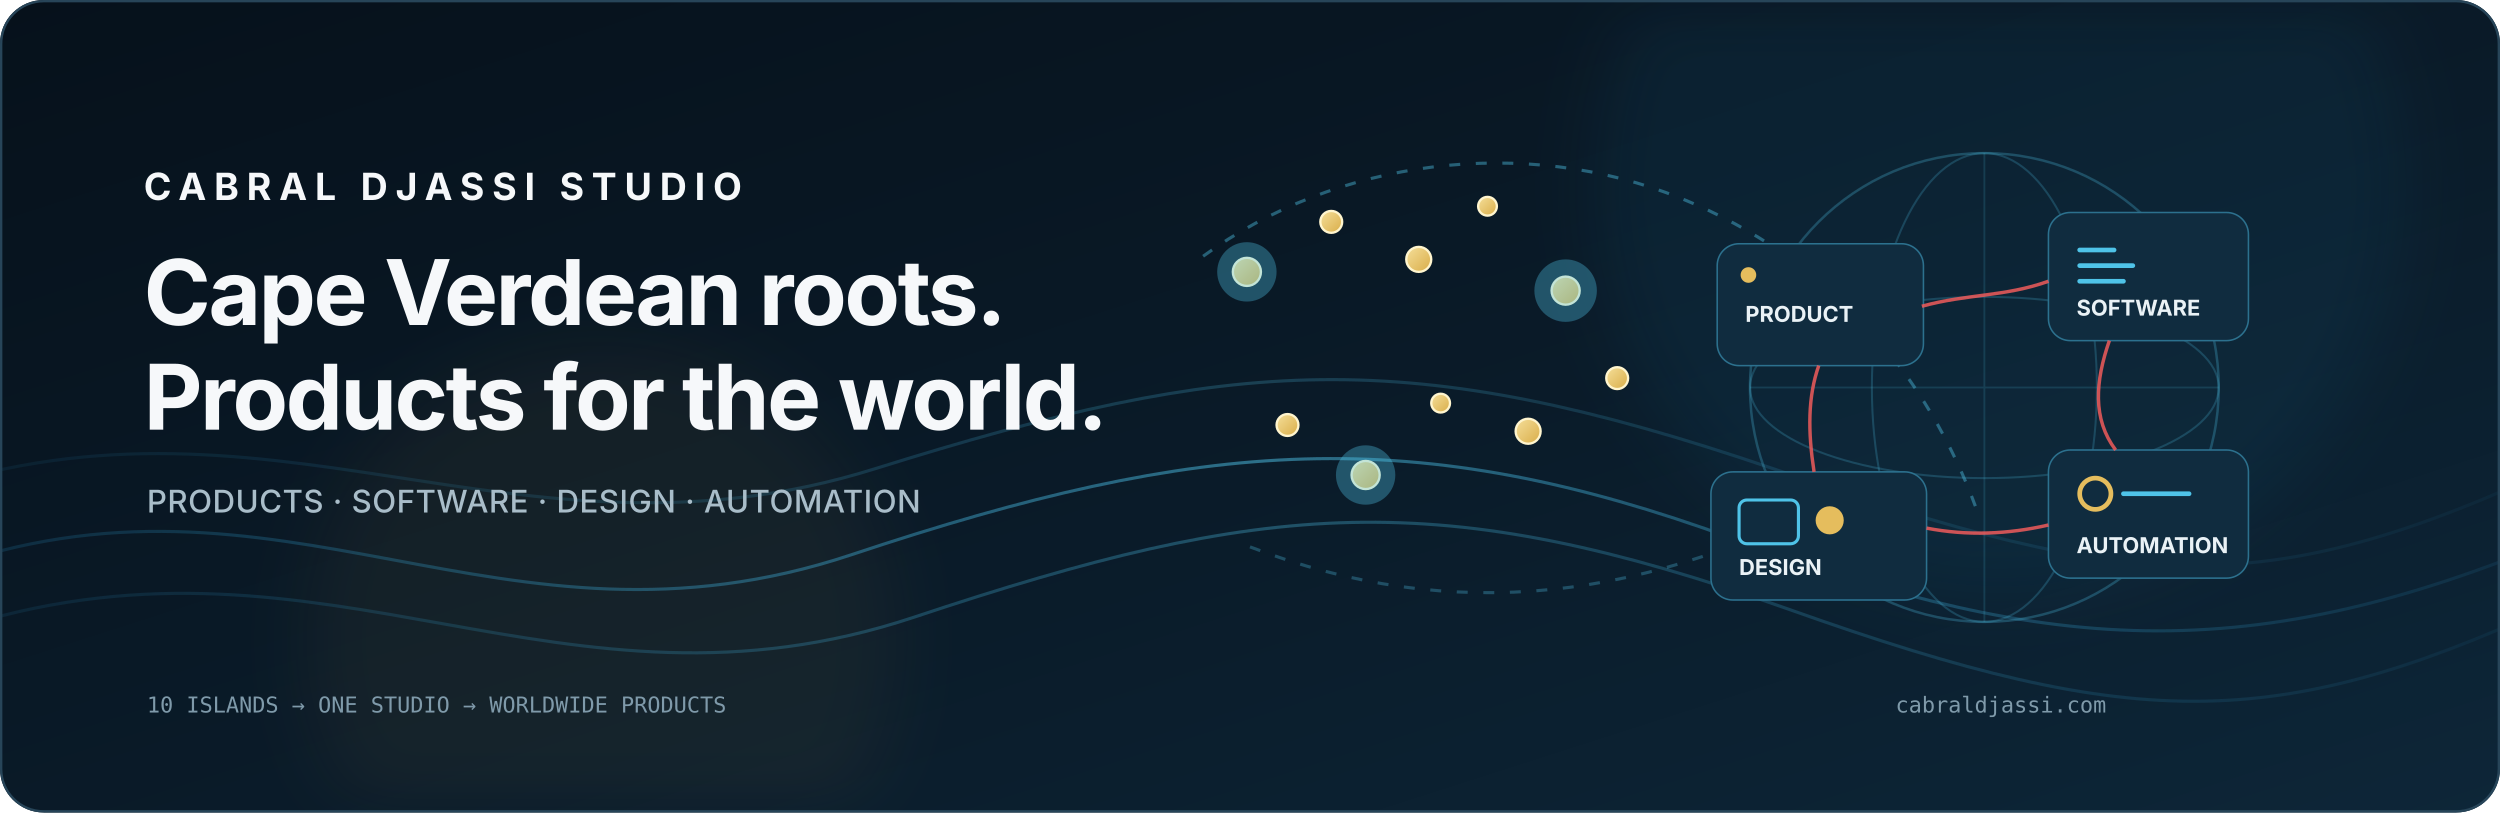
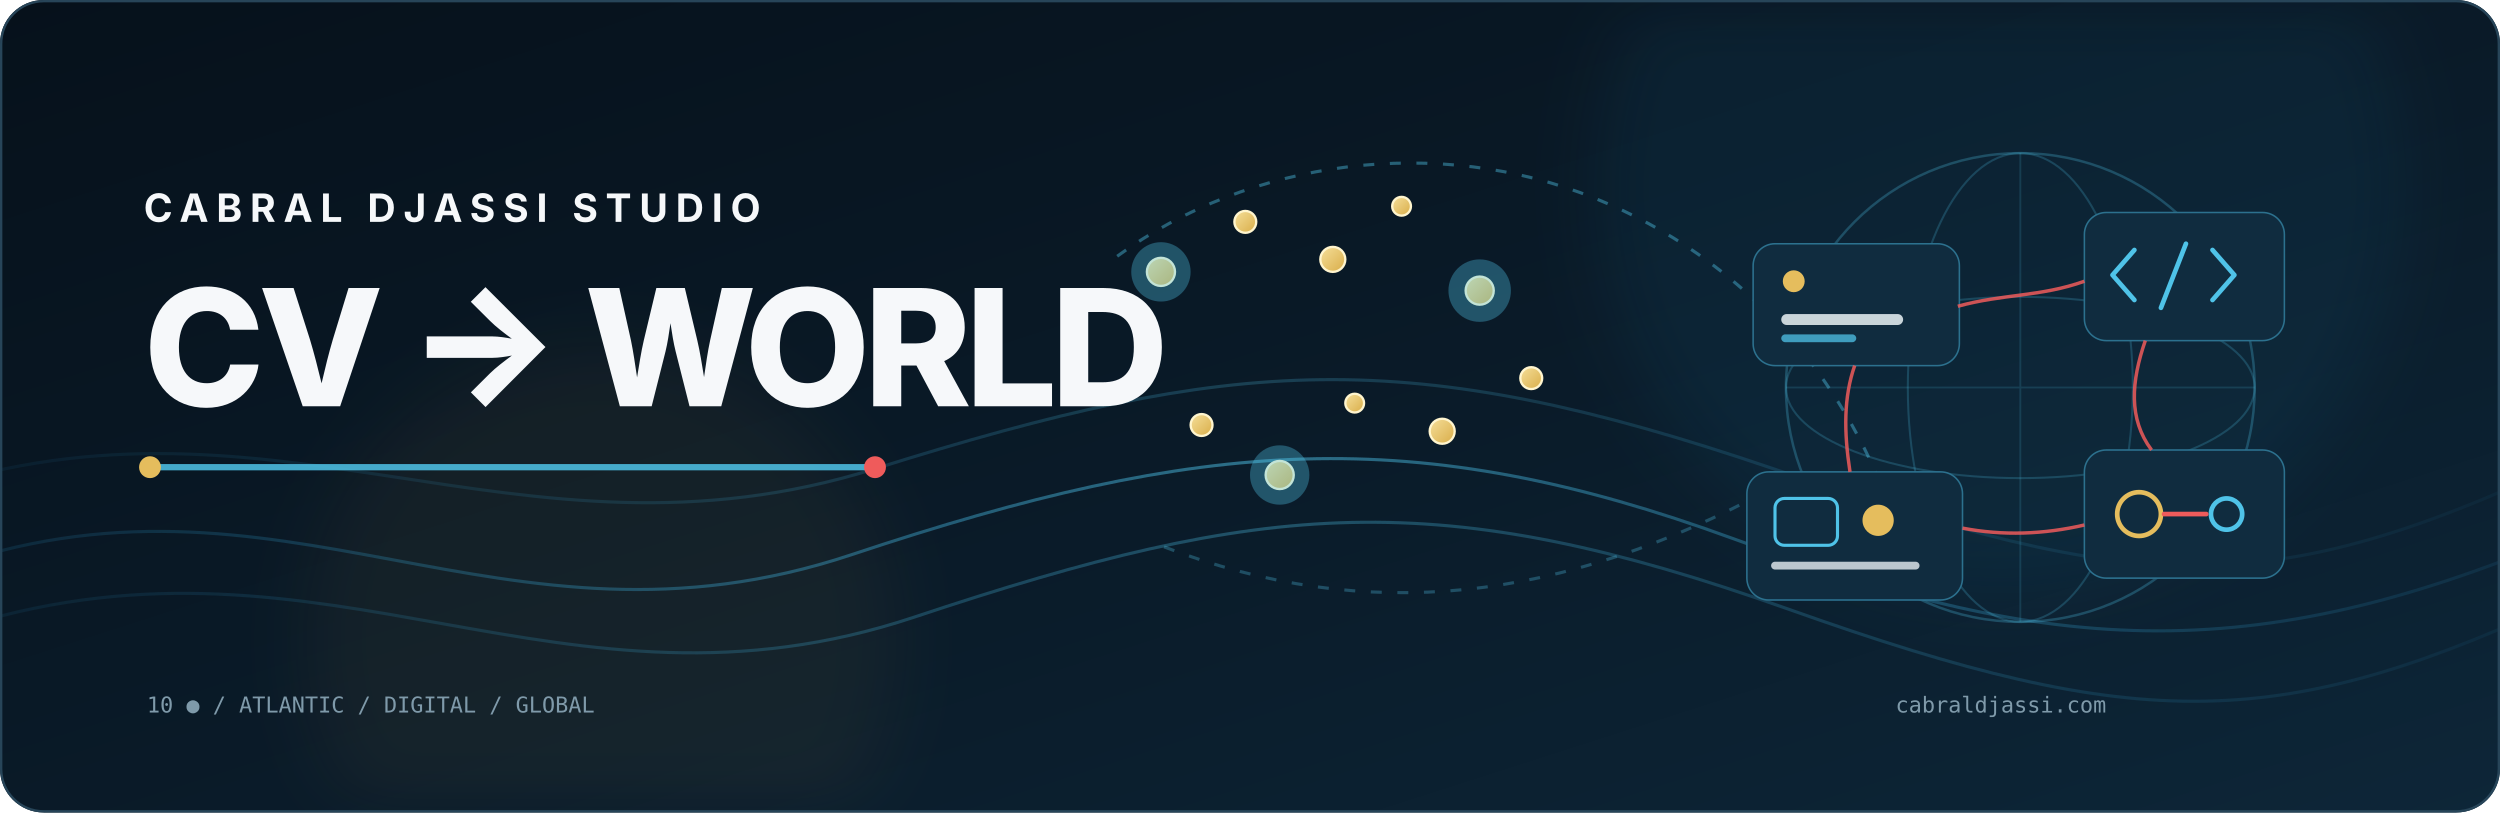
<svg xmlns="http://www.w3.org/2000/svg" width="1600" height="520" viewBox="0 0 1600 520" role="img" aria-labelledby="title desc">
  <defs>
    <linearGradient id="bg" x1="0" y1="0" x2="1" y2="1">
      <stop offset="0" stop-color="#06111b" />
      <stop offset="0.55" stop-color="#0a1b29" />
      <stop offset="1" stop-color="#0d2638" />
    </linearGradient>
    <linearGradient id="sea" x1="0" y1="0" x2="1" y2="0">
-       <stop offset="0" stop-color="#2a9fd6" stop-opacity="0.15" />
+       <stop offset="0" stop-color="#2a9fd6" stop-opacity="0.12" />
      <stop offset="0.5" stop-color="#4fc3e8" stop-opacity="0.5" />
      <stop offset="1" stop-color="#2a9fd6" stop-opacity="0.08" />
    </linearGradient>
    <linearGradient id="gold" x1="0" y1="0" x2="1" y2="1">
      <stop offset="0" stop-color="#f5df9a" />
      <stop offset="1" stop-color="#d9ad48" />
    </linearGradient>
    <filter id="soft" x="-30%" y="-30%" width="160%" height="160%">
      <feGaussianBlur stdDeviation="22" />
    </filter>
  </defs>
  <rect width="1600" height="520" rx="28" fill="url(#bg)" />
  <circle cx="1280" cy="120" r="260" fill="#248fc2" opacity="0.08" filter="url(#soft)" />
  <circle cx="385" cy="410" r="190" fill="#e7bd5d" opacity="0.05" filter="url(#soft)" />
  <g fill="none" stroke="url(#sea)" stroke-width="2">
    <path d="M-40 365 C180 285 320 430 545 355 S905 270 1110 345 S1445 430 1660 335" />
    <path d="M-20 400 C210 330 360 470 585 395 S920 310 1145 390 S1460 470 1650 380" opacity="0.65" />
    <path d="M-60 318 C170 235 330 372 560 300 S900 220 1135 300 S1450 390 1665 285" opacity="0.45" />
  </g>
  <g font-family="Inter, ui-sans-serif, system-ui, -apple-system, BlinkMacSystemFont, Segoe UI, sans-serif">
-     <text x="92" y="128" fill="#f6f8fa" font-size="24" font-weight="700" letter-spacing="5">CABRAL DJASSI STUDIO</text>
-     <text x="92" y="208" fill="#f6f8fa" font-size="58" font-weight="750" letter-spacing="-1.5">Cape Verdean roots.</text>
-     <text x="92" y="275" fill="#f6f8fa" font-size="58" font-weight="750" letter-spacing="-1.5">Products for the world.</text>
-     <text x="94" y="328" fill="#a9bdc9" font-size="20" font-weight="500" letter-spacing="0.3">PRODUCTS · SOFTWARE · DESIGN · AUTOMATION</text>
+     <text x="92" y="142" fill="#f6f8fa" font-size="25" font-weight="700" letter-spacing="5">CABRAL DJASSI STUDIO</text>
+     <text x="92" y="260" fill="#f6f8fa" font-size="104" font-weight="780" letter-spacing="-4">CV → WORLD</text>
+     <path d="M96 299 H560" stroke="#4fc3e8" stroke-width="4" stroke-linecap="round" opacity="0.85" />
+     <circle cx="96" cy="299" r="7" fill="#e5bd5d" />
+     <circle cx="560" cy="299" r="7" fill="#ef5b5b" />
  </g>
-   <g transform="translate(720 82)">
+   <g transform="translate(665 82)">
    <path d="M50 82 C135 20 255 4 356 45 C452 84 514 159 545 244" fill="none" stroke="#4fc3e8" stroke-width="2" stroke-dasharray="7 10" opacity="0.42" />
    <path d="M80 268 C210 318 335 303 468 231" fill="none" stroke="#4fc3e8" stroke-width="2" stroke-dasharray="7 10" opacity="0.3" />
    <g fill="url(#gold)" stroke="#fff5ce" stroke-width="1.5">
      <circle cx="78" cy="92" r="9" />
      <circle cx="132" cy="60" r="7" />
      <circle cx="188" cy="84" r="8" />
      <circle cx="232" cy="50" r="6" />
      <circle cx="282" cy="104" r="9" />
      <circle cx="315" cy="160" r="7" />
      <circle cx="258" cy="194" r="8" />
      <circle cx="202" cy="176" r="6" />
      <circle cx="154" cy="222" r="9" />
      <circle cx="104" cy="190" r="7" />
    </g>
    <g fill="#4fc3e8" opacity="0.34">
      <circle cx="78" cy="92" r="19" />
      <circle cx="282" cy="104" r="20" />
      <circle cx="154" cy="222" r="19" />
    </g>
  </g>
-   <g transform="translate(1065 78)">
+   <g transform="translate(1088 78)">
    <circle cx="205" cy="170" r="150" fill="none" stroke="#4fc3e8" stroke-width="1.6" opacity="0.27" />
    <ellipse cx="205" cy="170" rx="150" ry="58" fill="none" stroke="#4fc3e8" stroke-width="1.3" opacity="0.22" />
    <ellipse cx="205" cy="170" rx="72" ry="150" fill="none" stroke="#4fc3e8" stroke-width="1.3" opacity="0.22" />
    <path d="M55 170 H355 M205 20 V320" stroke="#4fc3e8" stroke-width="1.2" opacity="0.16" />
-     <g font-family="Inter, ui-sans-serif, system-ui, sans-serif" font-size="14" font-weight="650">
-       <g transform="translate(34 78)">
-         <rect width="132" height="78" rx="14" fill="#102c3f" stroke="#2c718e" />
-         <circle cx="20" cy="20" r="5" fill="#e5bd5d" />
-         <text x="18" y="50" fill="#eaf2f6">PRODUCT</text>
-       </g>
-       <g transform="translate(246 58)">
-         <rect width="128" height="82" rx="14" fill="#102c3f" stroke="#2c718e" />
-         <path d="M20 24 h22 M20 34 h34 M20 44 h28" stroke="#4fc3e8" stroke-width="3" stroke-linecap="round" />
-         <text x="18" y="66" fill="#eaf2f6">SOFTWARE</text>
-       </g>
-       <g transform="translate(246 210)">
-         <rect width="128" height="82" rx="14" fill="#102c3f" stroke="#2c718e" />
-         <circle cx="30" cy="28" r="10" fill="none" stroke="#e5bd5d" stroke-width="3" />
-         <path d="M48 28 h42" stroke="#4fc3e8" stroke-width="3" stroke-linecap="round" />
-         <text x="18" y="66" fill="#eaf2f6">AUTOMATION</text>
-       </g>
-       <g transform="translate(30 224)">
-         <rect width="138" height="82" rx="14" fill="#102c3f" stroke="#2c718e" />
-         <rect x="18" y="18" width="38" height="28" rx="5" fill="none" stroke="#4fc3e8" stroke-width="2" />
-         <circle cx="76" cy="31" r="9" fill="#e5bd5d" />
-         <text x="18" y="66" fill="#eaf2f6">DESIGN</text>
-       </g>
+     <g transform="translate(34 78)">
+       <rect width="132" height="78" rx="14" fill="#102c3f" stroke="#2c718e" />
+       <circle cx="26" cy="24" r="7" fill="#e5bd5d" />
+       <rect x="18" y="45" width="78" height="7" rx="3.5" fill="#eaf2f6" opacity="0.85" />
+       <rect x="18" y="58" width="48" height="5" rx="2.5" fill="#4fc3e8" opacity="0.75" />
+     </g>
+     <g transform="translate(246 58)">
+       <rect width="128" height="82" rx="14" fill="#102c3f" stroke="#2c718e" />
+       <path d="M32 24 18 40l14 16M82 24l14 16-14 16M65 20 49 61" fill="none" stroke="#4fc3e8" stroke-width="3" stroke-linecap="round" stroke-linejoin="round" />
+     </g>
+     <g transform="translate(246 210)">
+       <rect width="128" height="82" rx="14" fill="#102c3f" stroke="#2c718e" />
+       <circle cx="35" cy="41" r="14" fill="none" stroke="#e5bd5d" stroke-width="3" />
+       <circle cx="91" cy="41" r="10" fill="none" stroke="#4fc3e8" stroke-width="3" />
+       <path d="M51 41 H78" stroke="#ef5b5b" stroke-width="3" stroke-linecap="round" />
+     </g>
+     <g transform="translate(30 224)">
+       <rect width="138" height="82" rx="14" fill="#102c3f" stroke="#2c718e" />
+       <rect x="18" y="17" width="40" height="30" rx="6" fill="none" stroke="#4fc3e8" stroke-width="2" />
+       <circle cx="84" cy="31" r="10" fill="#e5bd5d" />
+       <path d="M18 60 H108" stroke="#eaf2f6" stroke-width="5" stroke-linecap="round" opacity="0.78" />
    </g>
    <g stroke="#ef5b5b" stroke-width="2.2" fill="none" opacity="0.85">
      <path d="M165 118 C194 110 218 112 246 102" />
      <path d="M285 140 C276 166 274 190 289 210" />
      <path d="M246 258 C220 264 194 265 168 260" />
      <path d="M96 224 C92 198 92 176 99 156" />
    </g>
  </g>
  <g font-family="ui-monospace, SFMono-Regular, Menlo, Consolas, monospace" font-size="14" fill="#7f9aaa">
-     <text x="94" y="456">10 ISLANDS → ONE STUDIO → WORLDWIDE PRODUCTS</text>
+     <text x="94" y="456">10 ●  /  ATLANTIC  /  DIGITAL  /  GLOBAL</text>
    <text x="1348" y="456" text-anchor="end">cabraldjassi.com</text>
  </g>
  <rect x="0.75" y="0.75" width="1598.5" height="518.5" rx="27.25" fill="none" stroke="#274559" stroke-width="1.5" />
</svg>
